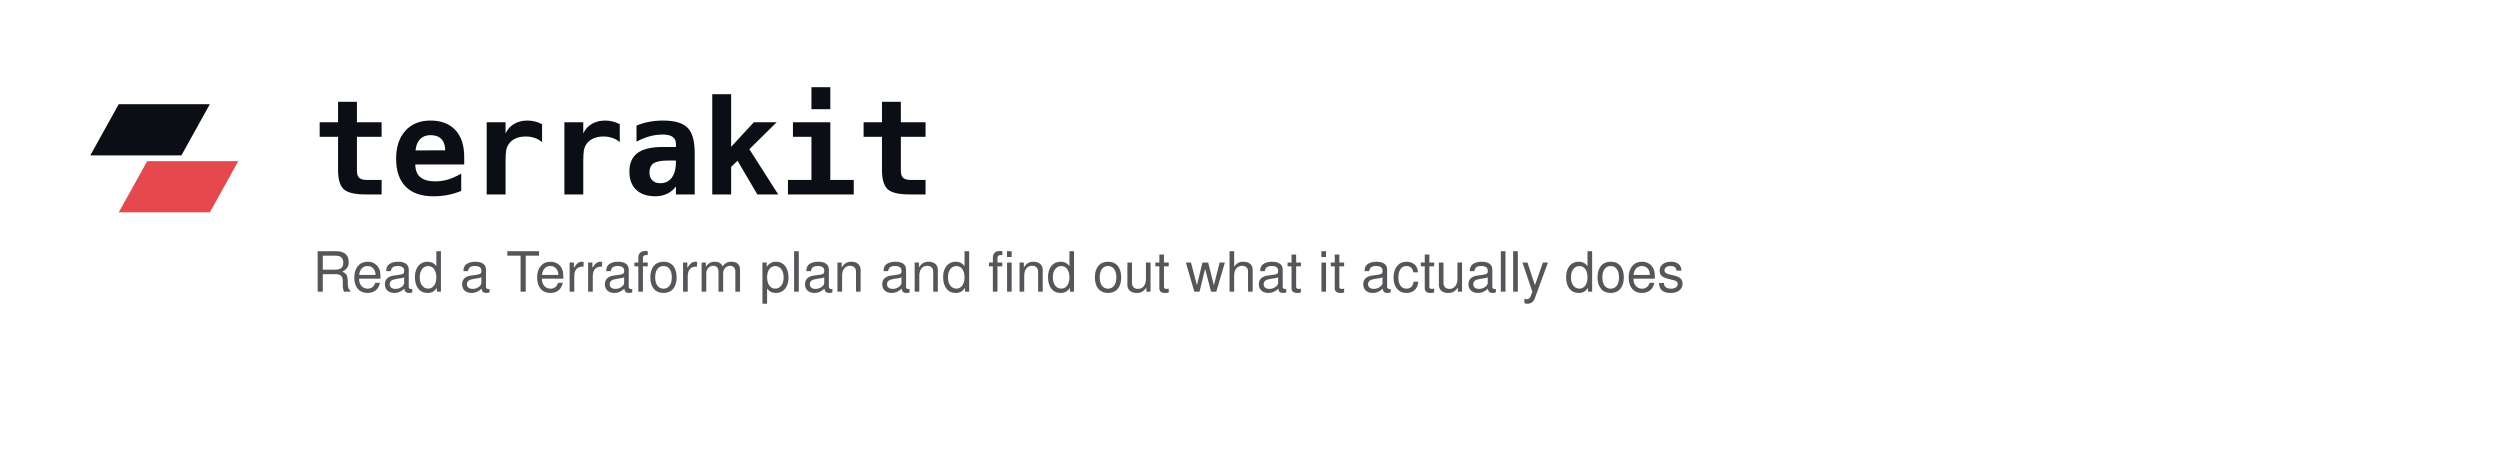
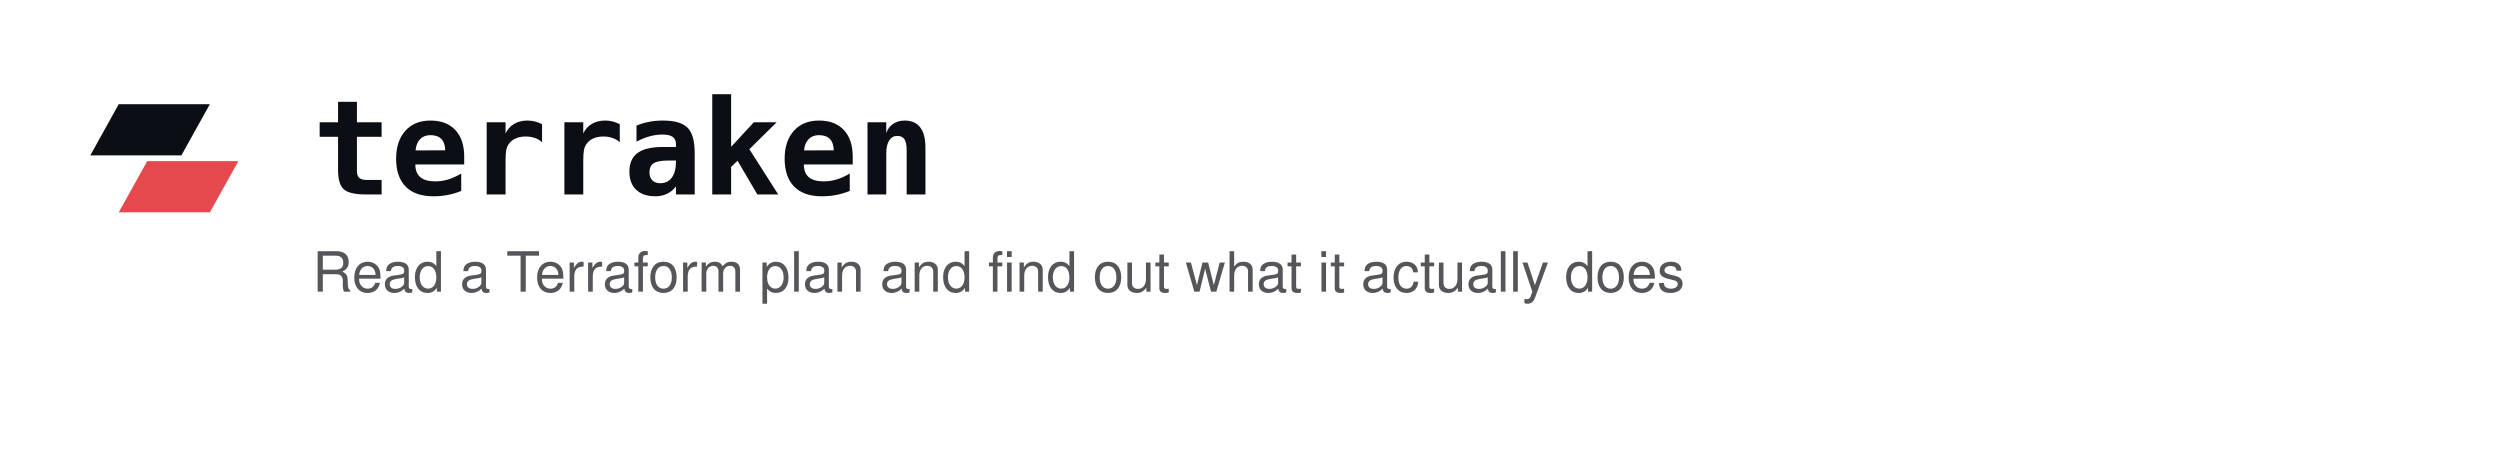
- <svg xmlns="http://www.w3.org/2000/svg" viewBox="0 0 720 132" width="720" height="132" role="img" aria-label="terrakit - read a Terraform plan and find out what it actually does">
+ <svg xmlns="http://www.w3.org/2000/svg" viewBox="0 0 720 132" width="720" height="132" role="img" aria-label="terraken - read a Terraform plan and find out what it actually does">
  <polygon points="34.2,30 60.44,30 52.24,44.76 26,44.76" fill="#0B0E14" />
  <polygon points="42.4,46.4 68.64,46.4 60.44,61.16 34.2,61.16" fill="#E5484D" />
-   <text x="90" y="56" font-family="JetBrains Mono, ui-monospace, SFMono-Regular, Menlo, Consolas, monospace" font-size="38" font-weight="600" fill="#0B0E14" letter-spacing="-0.5">terrakit</text>
+   <text x="90" y="56" font-family="JetBrains Mono, ui-monospace, SFMono-Regular, Menlo, Consolas, monospace" font-size="38" font-weight="600" fill="#0B0E14" letter-spacing="-0.5">terraken</text>
  <text x="90" y="84" font-family="ui-sans-serif, system-ui, -apple-system, Segoe UI, Helvetica, Arial, sans-serif" font-size="16" fill="#0B0E14" opacity="0.7">Read a Terraform plan and find out what it actually does</text>
</svg>
